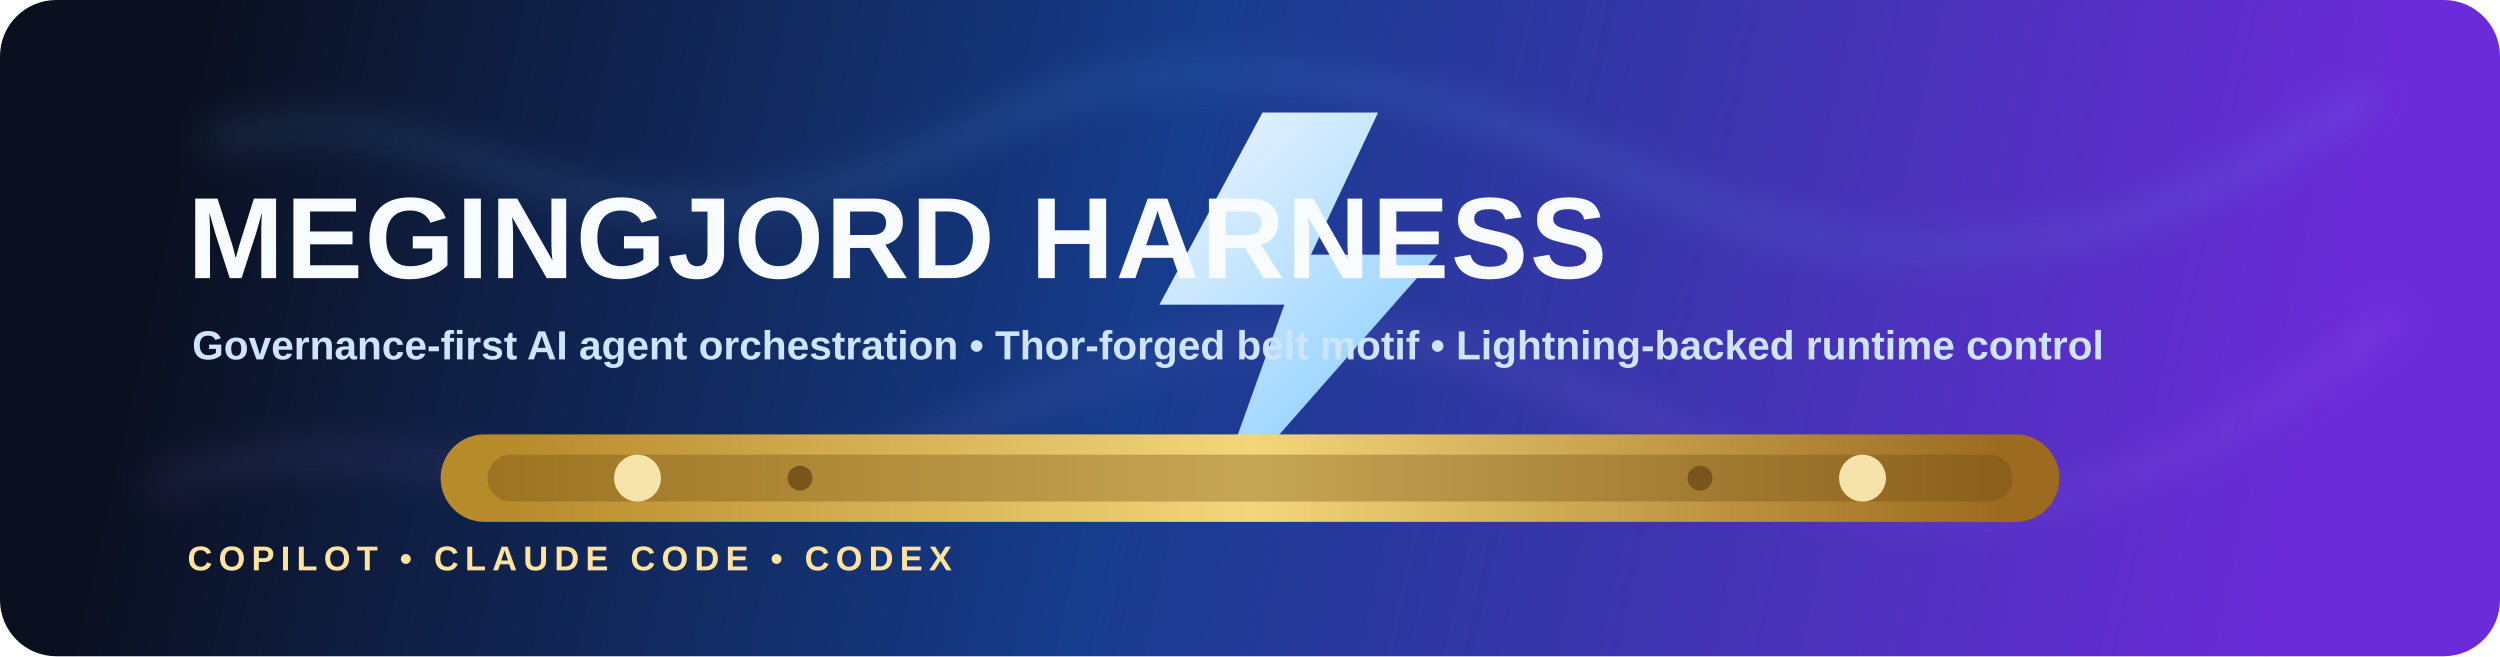
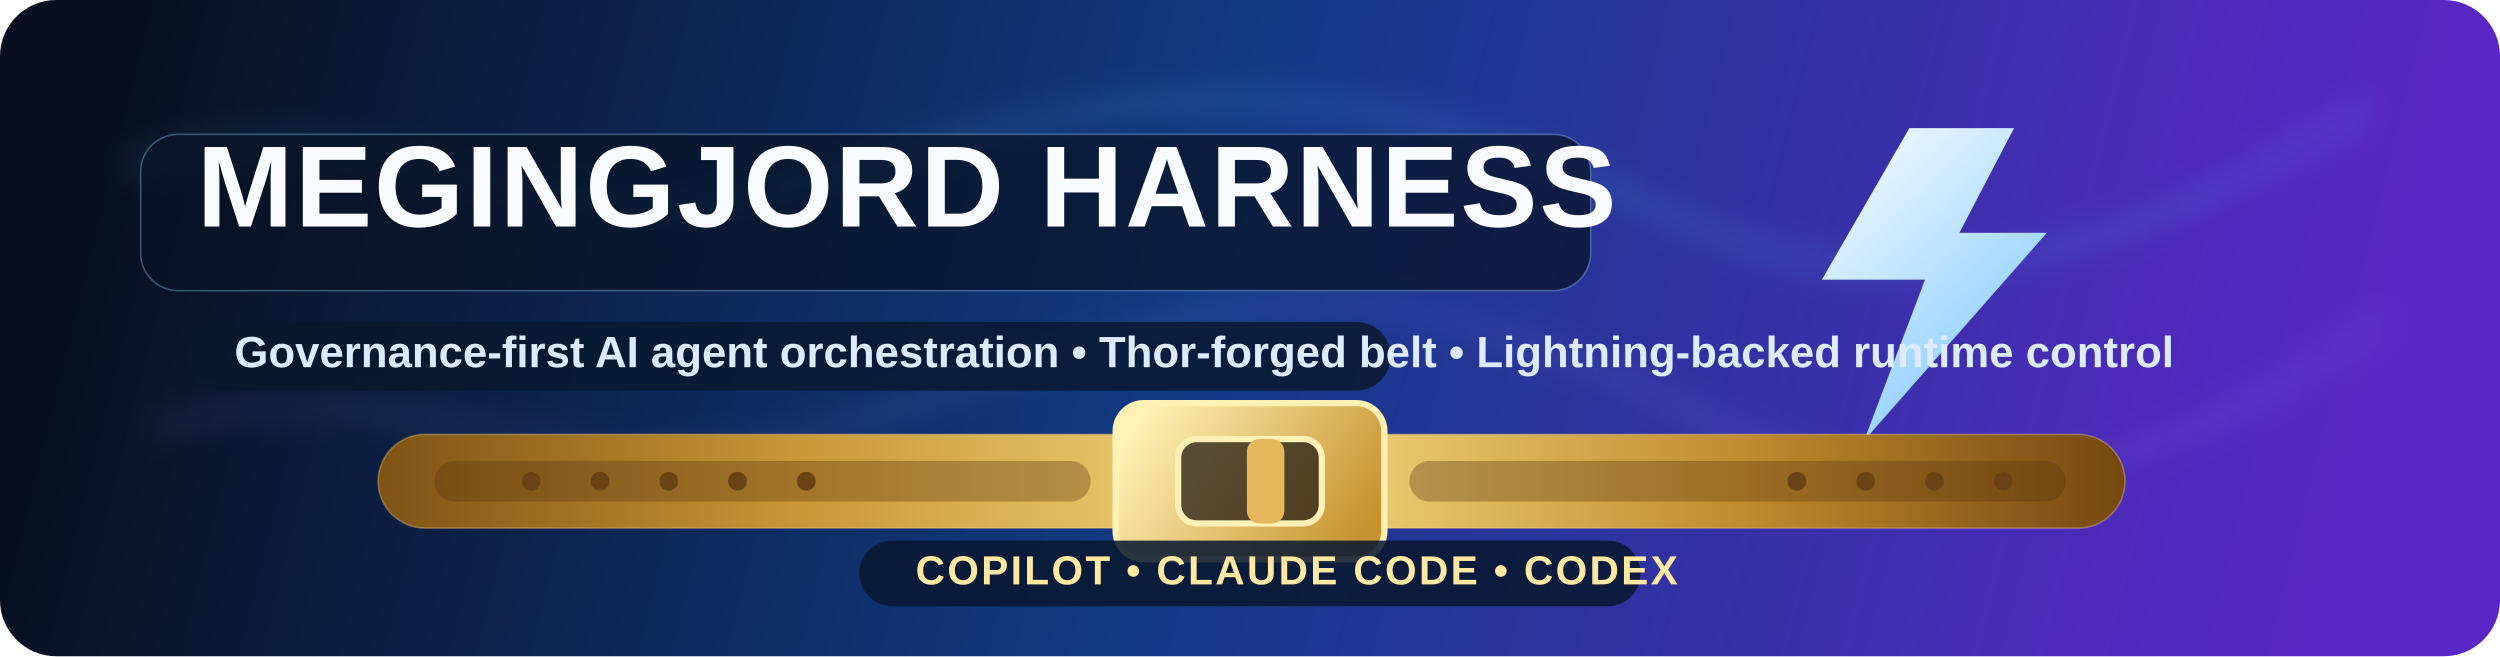
<svg xmlns="http://www.w3.org/2000/svg" width="1600" height="420" viewBox="0 0 1600 420" fill="none">
  <defs>
-     <linearGradient id="bg" x1="120" y1="60" x2="1480" y2="360" gradientUnits="userSpaceOnUse">
-       <stop stop-color="#0B1020" />
-       <stop offset="0.45" stop-color="#163C8C" />
-       <stop offset="1" stop-color="#6C2BD9" />
+     <linearGradient id="bg" x1="80" y1="40" x2="1500" y2="390" gradientUnits="userSpaceOnUse">
+       <stop stop-color="#08101F" />
+       <stop offset="0.48" stop-color="#123A85" />
+       <stop offset="1" stop-color="#5A27C7" />
    </linearGradient>
-     <linearGradient id="belt" x1="320" y1="300" x2="1280" y2="300" gradientUnits="userSpaceOnUse">
-       <stop stop-color="#B78A2A" />
-       <stop offset="0.5" stop-color="#F3D67A" />
-       <stop offset="1" stop-color="#9C6B1F" />
+     <linearGradient id="belt" x1="242" y1="308" x2="1360" y2="308" gradientUnits="userSpaceOnUse">
+       <stop stop-color="#7E5313" />
+       <stop offset="0.24" stop-color="#C99738" />
+       <stop offset="0.52" stop-color="#F4D880" />
+       <stop offset="0.78" stop-color="#C08C2F" />
+       <stop offset="1" stop-color="#75480F" />
    </linearGradient>
-     <linearGradient id="bolt" x1="760" y1="86" x2="915" y2="247" gradientUnits="userSpaceOnUse">
-       <stop stop-color="#E8F3FF" />
-       <stop offset="1" stop-color="#8ED0FF" />
+     <linearGradient id="buckle" x1="734" y1="262" x2="866" y2="350" gradientUnits="userSpaceOnUse">
+       <stop stop-color="#FFF2B5" />
+       <stop offset="1" stop-color="#C7932E" />
    </linearGradient>
-     <filter id="glow" x="0" y="0" width="1600" height="420" filterUnits="userSpaceOnUse">
-       <feGaussianBlur stdDeviation="12" result="blur" />
-       <feColorMatrix in="blur" type="matrix" values="1 0 0 0 0 0 0.65 0 0 0.12 0 0 1 0 0.45 0 0 0 1 0" />
+     <linearGradient id="bolt" x1="1168" y1="92" x2="1296" y2="230" gradientUnits="userSpaceOnUse">
+       <stop stop-color="#F8FCFF" />
+       <stop offset="1" stop-color="#8ACDFF" />
+     </linearGradient>
+     <filter id="softGlow" x="0" y="0" width="1600" height="420" filterUnits="userSpaceOnUse">
+       <feGaussianBlur stdDeviation="10" result="blur" />
+       <feColorMatrix in="blur" type="matrix" values="1 0 0 0 0 0 0.72 0 0 0.18 0 0 1 0 0.55 0 0 0 0.9 0" />
    </filter>
  </defs>
  <rect width="1600" height="420" rx="36" fill="url(#bg)" />
-   <g opacity="0.28" filter="url(#glow)">
-     <path d="M136 90C285 55 348 157 496 128C643 99 663 29 843 51C1028 73 1085 170 1271 158C1386 150 1454 96 1516 62" stroke="#72C3FF" stroke-width="8" stroke-linecap="round" />
-     <path d="M99 311C252 256 363 340 516 305C651 275 767 183 931 224C1081 261 1144 351 1303 320C1412 299 1484 238 1532 204" stroke="#C28BFF" stroke-width="6" stroke-linecap="round" />
+   <g opacity="0.3" filter="url(#softGlow)">
+     <path d="M86 106C227 58 350 159 489 123C633 85 722 47 879 72C1028 95 1095 182 1241 171C1360 161 1442 110 1510 72" stroke="#5AB8FF" stroke-width="7" stroke-linecap="round" />
+     <path d="M98 274C244 232 348 312 495 282C646 250 768 167 923 204C1079 241 1139 322 1287 305C1388 293 1463 248 1524 206" stroke="#AD7DFF" stroke-width="5" stroke-linecap="round" />
  </g>
-   <path d="M808 72L742 195H822L774 329L920 163H839L882 72H808Z" fill="url(#bolt)" />
-   <rect x="282" y="278" width="1036" height="56" rx="28" fill="url(#belt)" />
-   <rect x="312" y="291" width="976" height="30" rx="15" fill="#6E4A12" fill-opacity="0.34" />
-   <circle cx="408" cy="306" r="15" fill="#FFF0B8" fill-opacity="0.9" />
-   <circle cx="1192" cy="306" r="15" fill="#FFF0B8" fill-opacity="0.9" />
-   <circle cx="512" cy="306" r="8" fill="#7A551B" />
-   <circle cx="1088" cy="306" r="8" fill="#7A551B" />
-   <text x="120" y="178" fill="#F8FBFF" font-family="Segoe UI, Arial, sans-serif" font-size="74" font-weight="800" letter-spacing="1.2">MEGINGJORD HARNESS</text>
-   <text x="123" y="230" fill="#CFE4FF" font-family="Segoe UI, Arial, sans-serif" font-size="26" font-weight="600">Governance-first AI agent orchestration • Thor-forged belt motif • Lightning-backed runtime control</text>
-   <text x="120" y="365" fill="#FFE39E" font-family="Segoe UI, Arial, sans-serif" font-size="22" font-weight="700" letter-spacing="4">COPILOT  •  CLAUDE CODE  •  CODEX</text>
+   <path d="M1222 82L1166 179H1232L1193 282L1310 149H1254L1289 82H1222Z" fill="url(#bolt)" />
+   <rect x="90" y="86" width="928" height="100" rx="24" fill="#081225" fill-opacity="0.72" stroke="#9ED8FF" stroke-opacity="0.35" />
+   <text x="126" y="145" fill="#F8FBFF" font-family="Segoe UI, Arial, sans-serif" font-size="74" font-weight="800" letter-spacing="1.2">MEGINGJORD HARNESS</text>
+   <rect x="120" y="206" width="770" height="44" rx="22" fill="#09182F" fill-opacity="0.84" />
+   <text x="150" y="235" fill="#DCEBFF" font-family="Segoe UI, Arial, sans-serif" font-size="28" font-weight="700">Governance-first AI agent orchestration • Thor-forged belt • Lightning-backed runtime control</text>
+   <rect x="242" y="278" width="1118" height="60" rx="30" fill="url(#belt)" stroke="#FFD98A" stroke-opacity="0.35" />
+   <rect x="278" y="295" width="420" height="26" rx="13" fill="#5A340D" fill-opacity="0.34" />
+   <rect x="902" y="295" width="420" height="26" rx="13" fill="#5A340D" fill-opacity="0.34" />
+   <circle cx="340" cy="308" r="6" fill="#694314" />
+   <circle cx="384" cy="308" r="6" fill="#694314" />
+   <circle cx="428" cy="308" r="6" fill="#694314" />
+   <circle cx="472" cy="308" r="6" fill="#694314" />
+   <circle cx="516" cy="308" r="6" fill="#694314" />
+   <circle cx="1150" cy="308" r="6" fill="#694314" />
+   <circle cx="1194" cy="308" r="6" fill="#694314" />
+   <circle cx="1238" cy="308" r="6" fill="#694314" />
+   <circle cx="1282" cy="308" r="6" fill="#694314" />
+   <rect x="714" y="258" width="172" height="100" rx="18" fill="url(#buckle)" stroke="#FFF1B3" stroke-width="4" />
+   <rect x="754" y="281" width="92" height="54" rx="12" fill="#1E1710" fill-opacity="0.72" stroke="#FFF0B6" stroke-width="4" />
+   <rect x="798" y="281" width="24" height="54" rx="8" fill="#E4B85A" />
+   <rect x="550" y="346" width="500" height="42" rx="21" fill="#09182F" fill-opacity="0.86" />
+   <text x="586" y="374" fill="#FFE8A2" font-family="Segoe UI, Arial, sans-serif" font-size="26" font-weight="800" letter-spacing="1.5">COPILOT • CLAUDE CODE • CODEX</text>
</svg>
